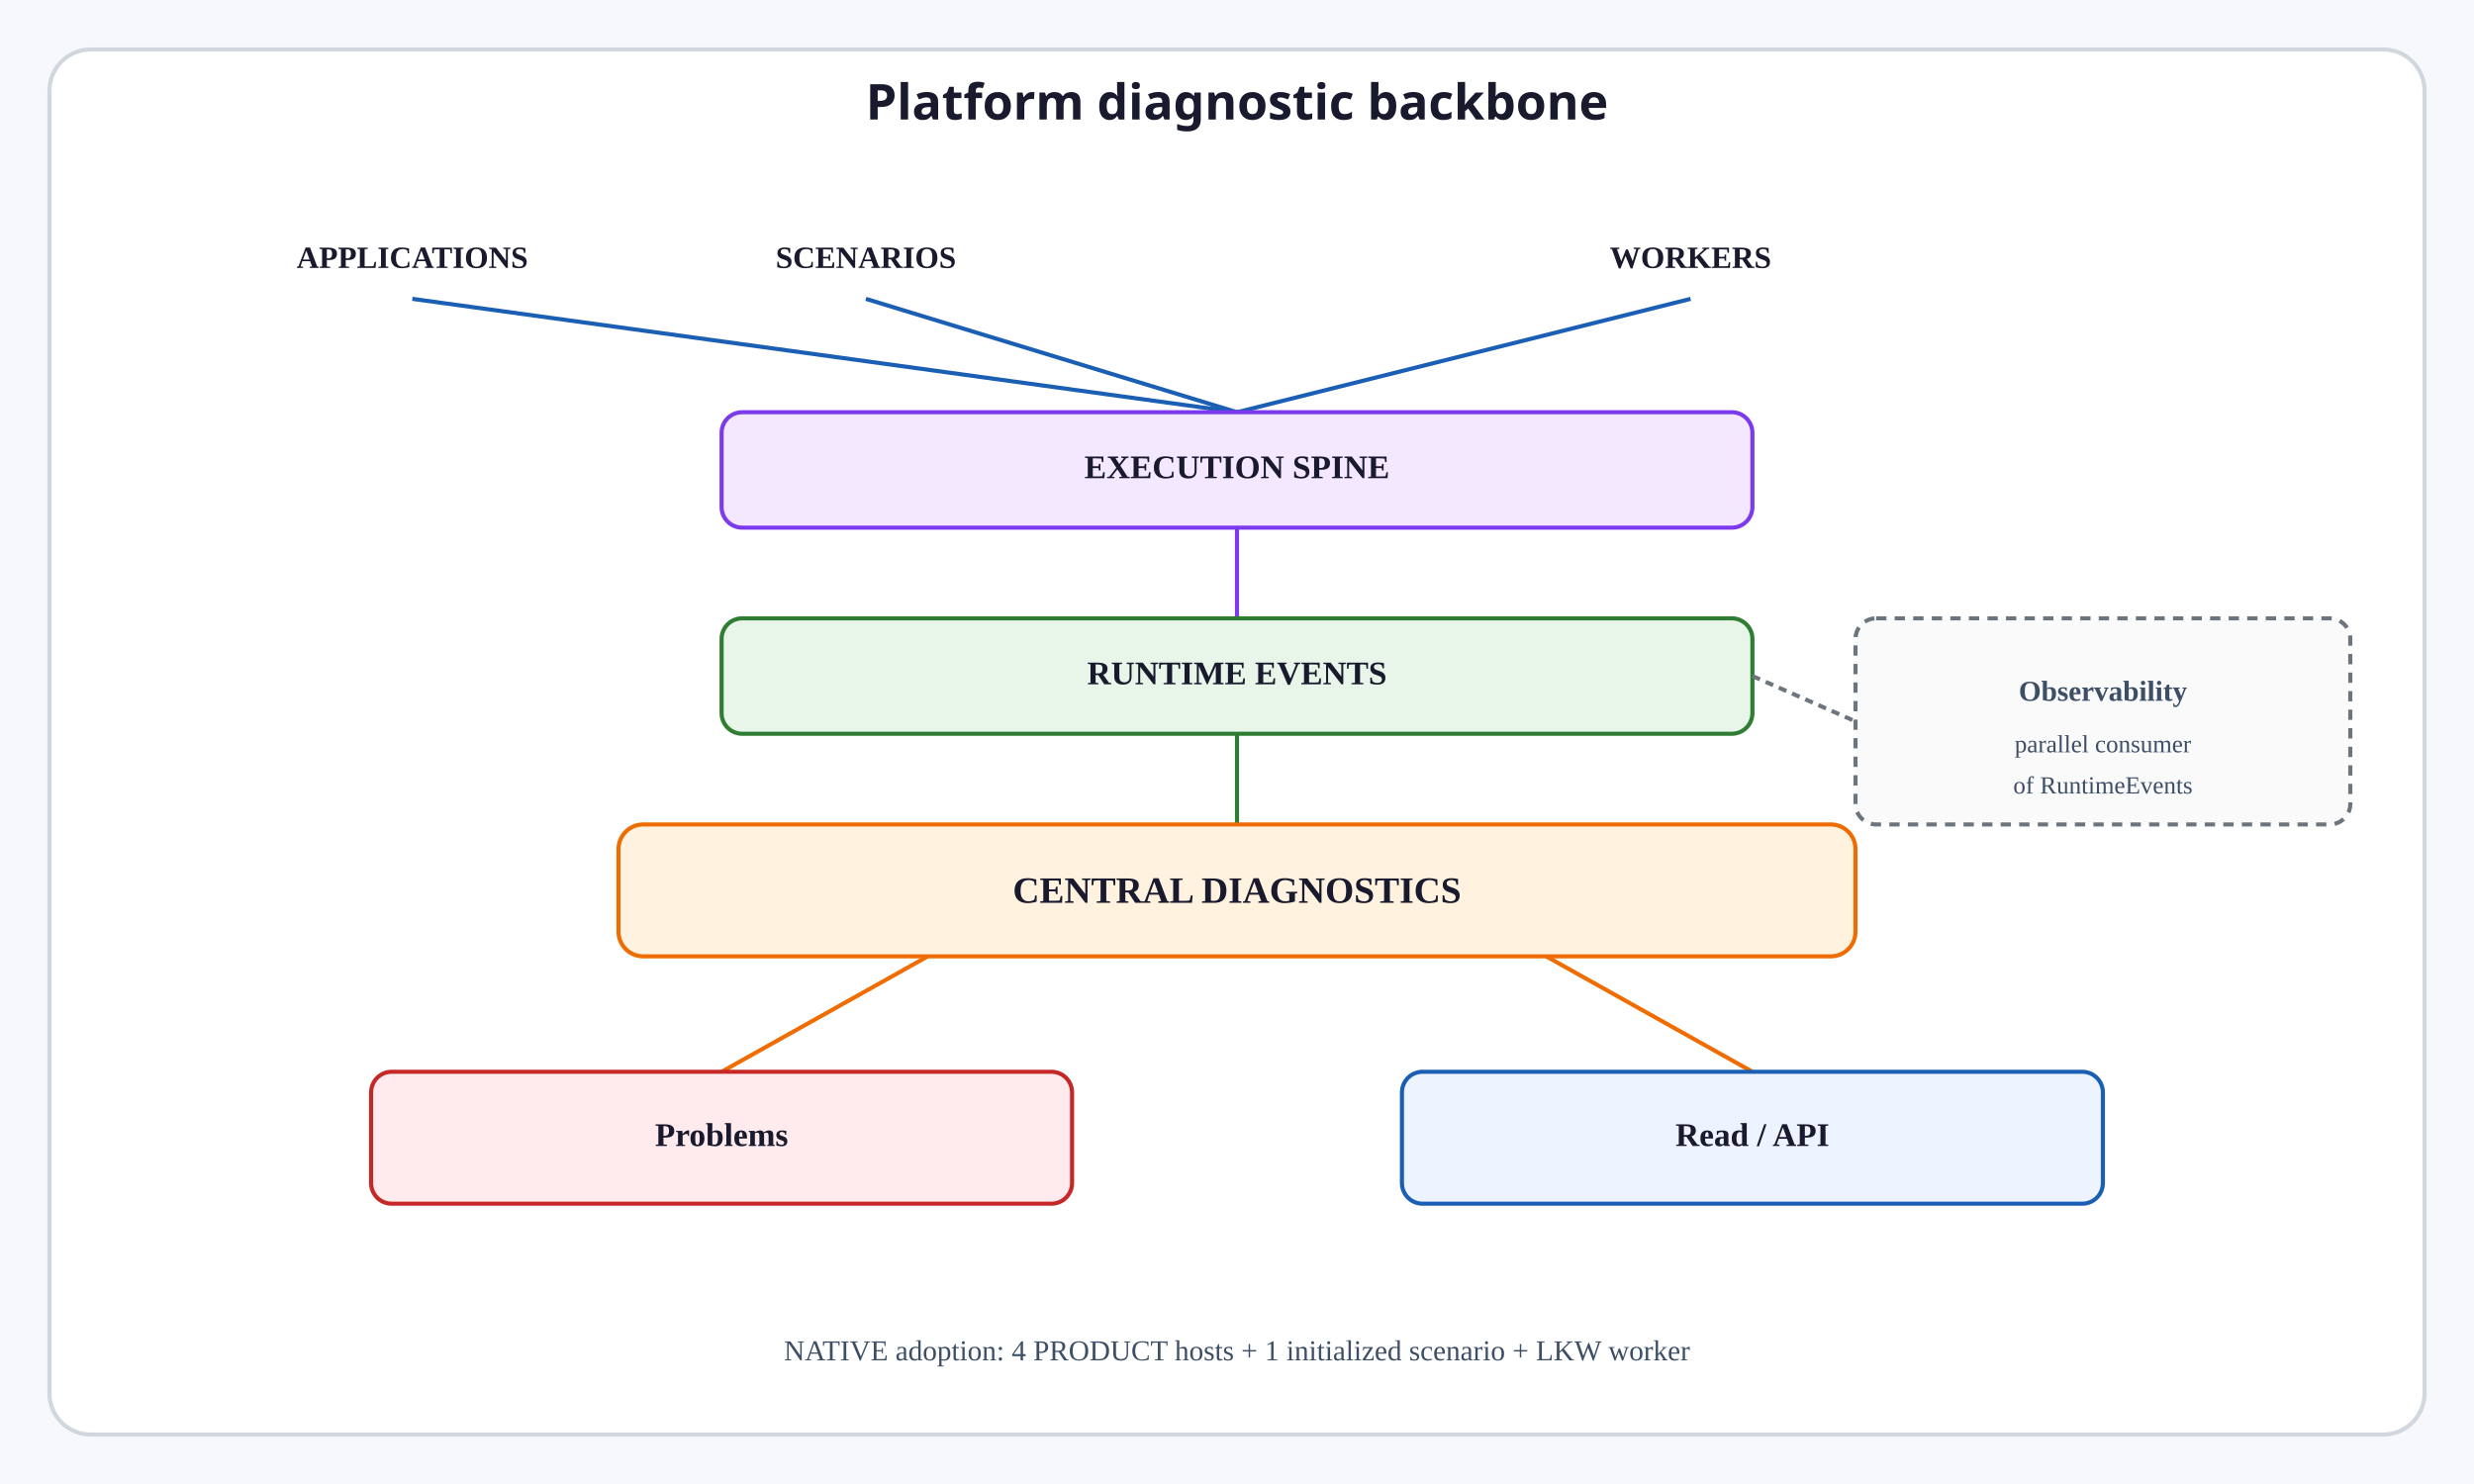
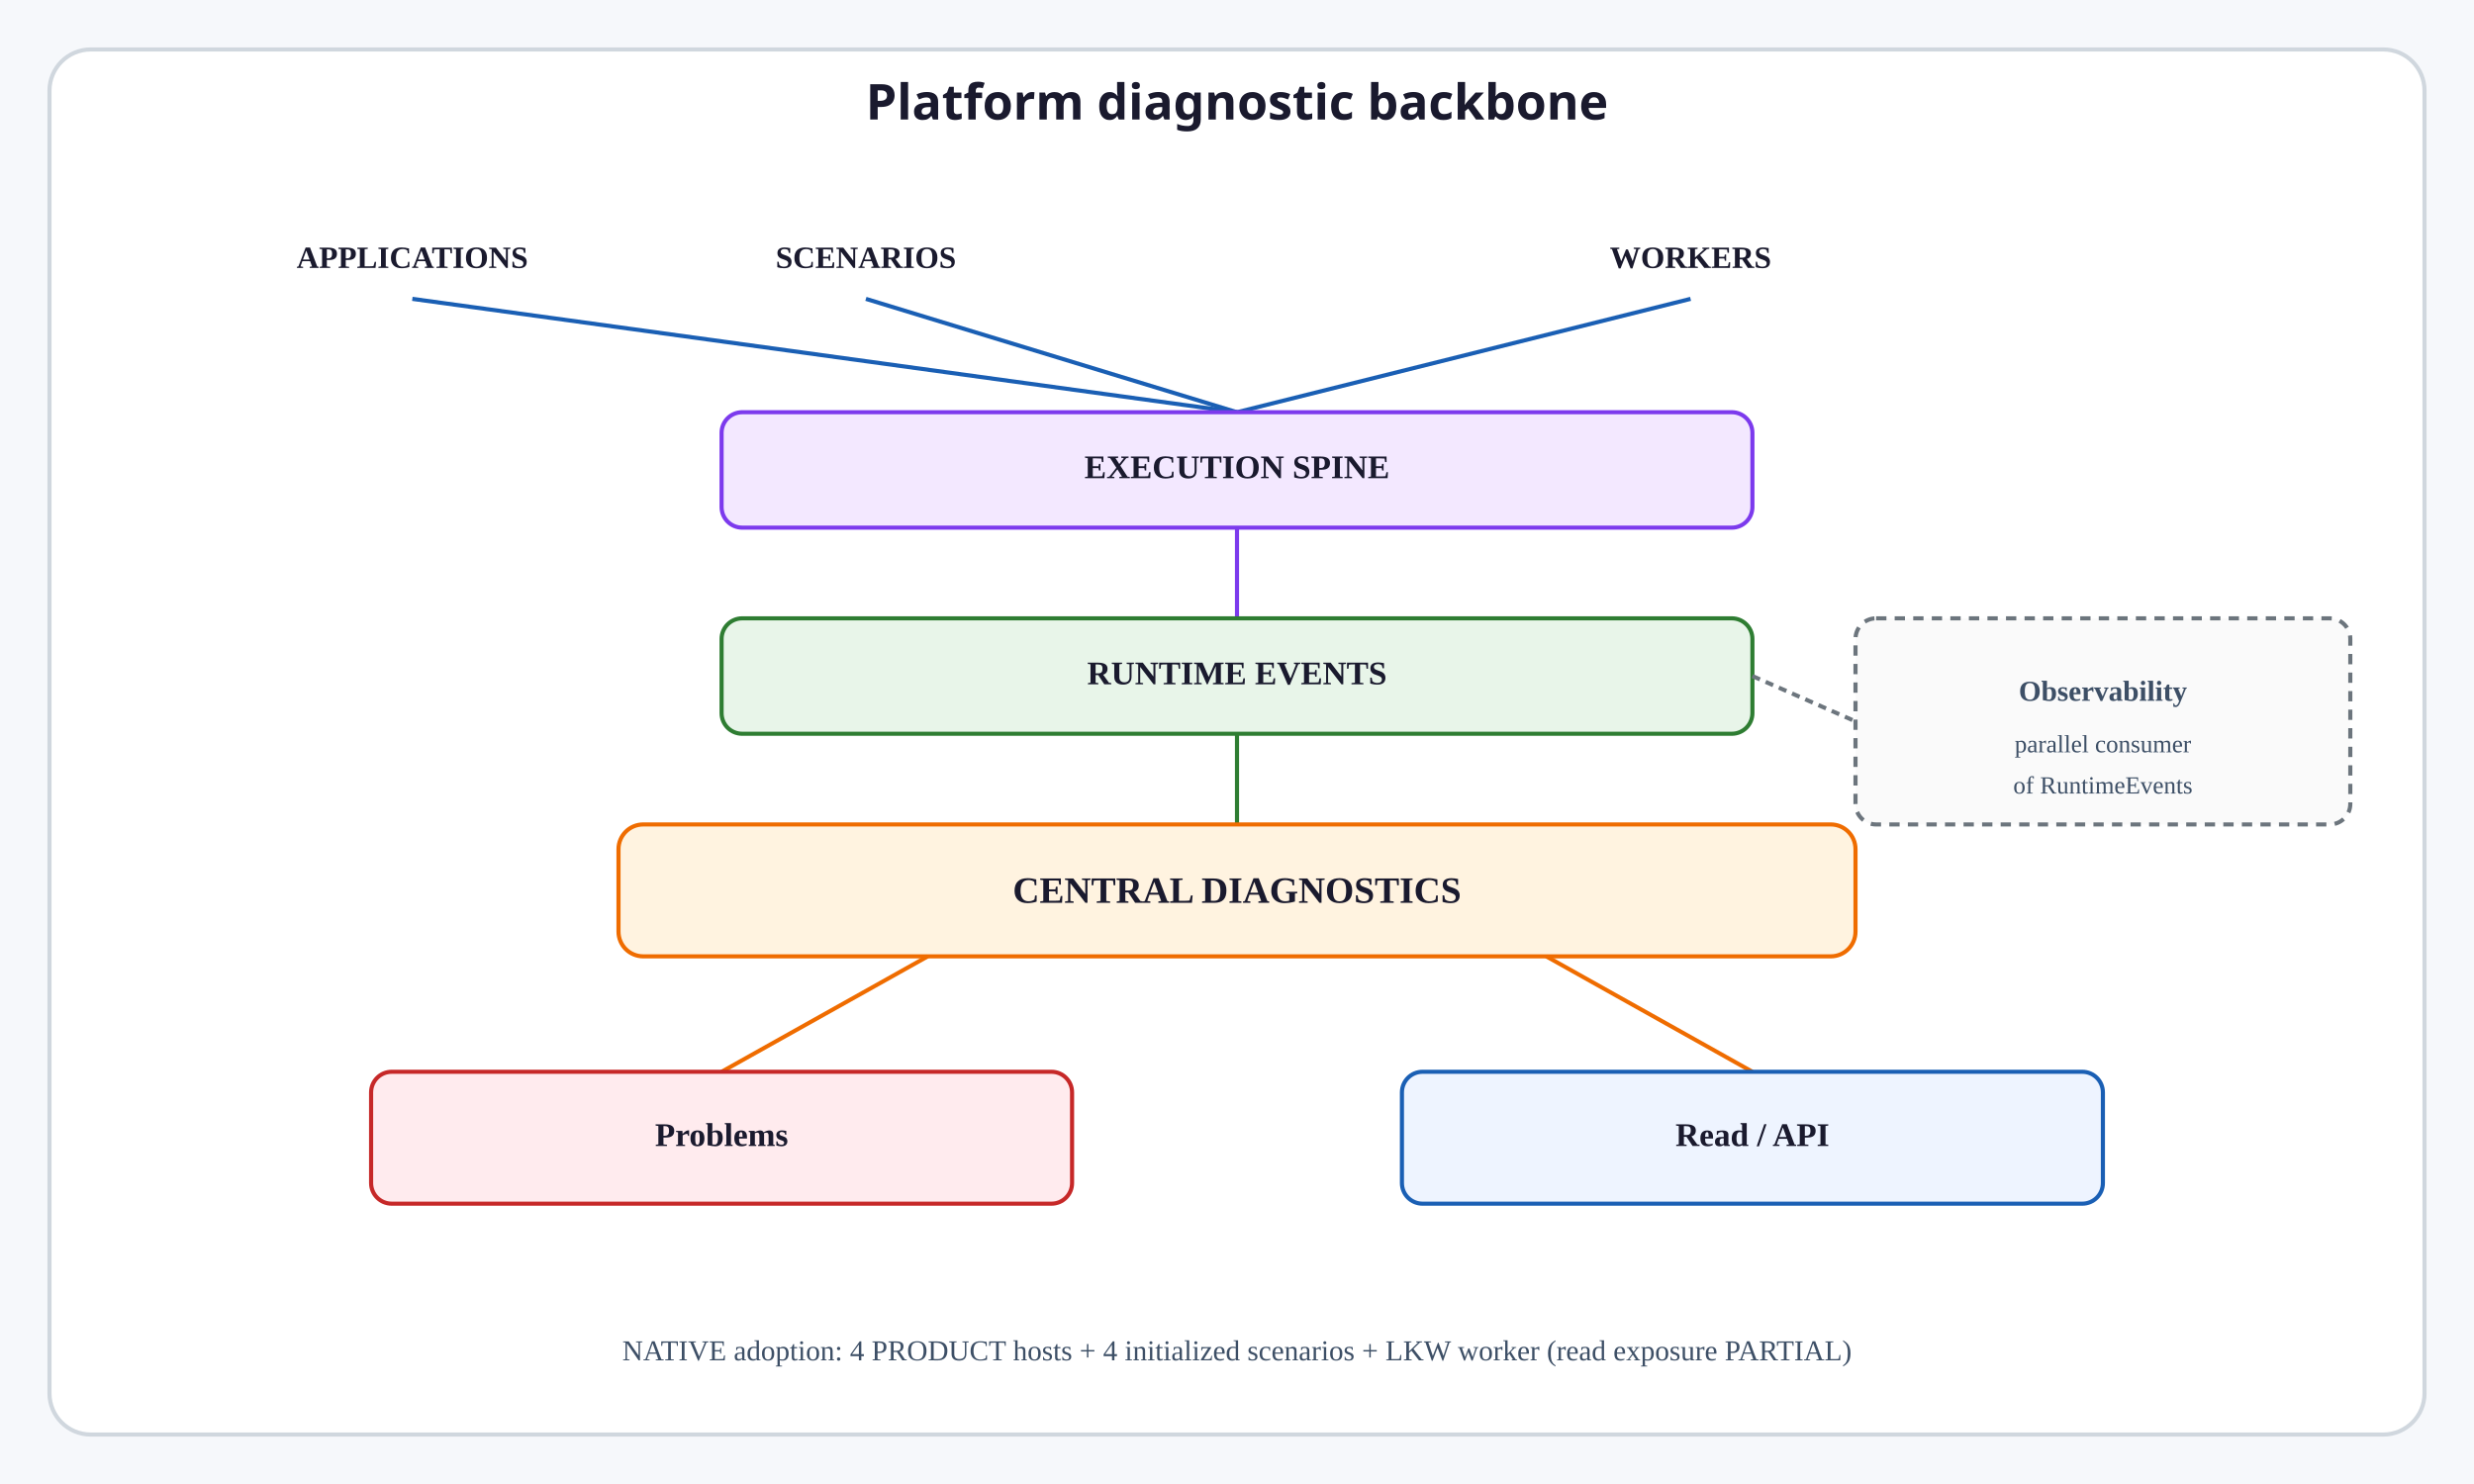
<svg xmlns="http://www.w3.org/2000/svg" viewBox="0 0 1200 720" role="img">
  <rect width="1200" height="720" fill="#f6f8fb" />
  <rect x="24" y="24" width="1152" height="672" rx="20" fill="#ffffff" stroke="#d0d7de" stroke-width="2" />
  <text x="600" y="58" text-anchor="middle" font-family="system-ui,Segoe UI,sans-serif" font-size="24" font-weight="700" fill="#1a1a2e">Platform diagnostic backbone</text>
  <text x="200" y="130" text-anchor="middle" font-size="15" font-weight="700" fill="#1a1a2e">APPLICATIONS</text>
  <text x="420" y="130" text-anchor="middle" font-size="15" font-weight="700" fill="#1a1a2e">SCENARIOS</text>
  <text x="820" y="130" text-anchor="middle" font-size="15" font-weight="700" fill="#1a1a2e">WORKERS</text>
  <line x1="200" y1="145" x2="600" y2="200" stroke="#1a5fb4" stroke-width="2" />
  <line x1="420" y1="145" x2="600" y2="200" stroke="#1a5fb4" stroke-width="2" />
  <line x1="820" y1="145" x2="600" y2="200" stroke="#1a5fb4" stroke-width="2" />
  <rect x="350" y="200" width="500" height="56" rx="10" fill="#f3e8ff" stroke="#7c3aed" stroke-width="2" />
  <text x="600" y="232" text-anchor="middle" font-size="16" font-weight="700" fill="#1a1a2e">EXECUTION SPINE</text>
  <line x1="600" y1="256" x2="600" y2="300" stroke="#7c3aed" stroke-width="2" />
  <rect x="350" y="300" width="500" height="56" rx="10" fill="#e8f5e9" stroke="#2e7d32" stroke-width="2" />
  <text x="600" y="332" text-anchor="middle" font-size="16" font-weight="700" fill="#1a1a2e">RUNTIME EVENTS</text>
  <line x1="600" y1="356" x2="600" y2="400" stroke="#2e7d32" stroke-width="2" />
  <rect x="300" y="400" width="600" height="64" rx="12" fill="#fff3e0" stroke="#ef6c00" stroke-width="2" />
  <text x="600" y="438" text-anchor="middle" font-size="18" font-weight="700" fill="#1a1a2e">CENTRAL DIAGNOSTICS</text>
  <line x1="450" y1="464" x2="350" y2="520" stroke="#ef6c00" stroke-width="2" />
  <line x1="750" y1="464" x2="850" y2="520" stroke="#ef6c00" stroke-width="2" />
  <rect x="180" y="520" width="340" height="64" rx="10" fill="#ffebee" stroke="#c62828" stroke-width="2" />
  <text x="350" y="556" text-anchor="middle" font-size="16" font-weight="700" fill="#1a1a2e">Problems</text>
  <rect x="680" y="520" width="340" height="64" rx="10" fill="#eef4ff" stroke="#1a5fb4" stroke-width="2" />
  <text x="850" y="556" text-anchor="middle" font-size="16" font-weight="700" fill="#1a1a2e">Read / API</text>
  <rect x="900" y="300" width="240" height="100" rx="10" fill="#fafafa" stroke="#6c757d" stroke-width="2" stroke-dasharray="5 4" />
  <text x="1020" y="340" text-anchor="middle" font-size="14" font-weight="700" fill="#3d4f66">Observability</text>
  <text x="1020" y="365" text-anchor="middle" font-size="12" fill="#3d4f66">parallel consumer</text>
  <text x="1020" y="385" text-anchor="middle" font-size="12" fill="#3d4f66">of RuntimeEvents</text>
  <line x1="850" y1="328" x2="900" y2="350" stroke="#6c757d" stroke-width="2" stroke-dasharray="4 3" />
-   <text x="600" y="660" text-anchor="middle" font-size="14" fill="#3d4f66">NATIVE adoption: 4 PRODUCT hosts + 1 initialized scenario + LKW worker</text>
+   <text x="600" y="660" text-anchor="middle" font-size="14" fill="#3d4f66">NATIVE adoption: 4 PRODUCT hosts + 4 initialized scenarios + LKW worker (read exposure PARTIAL)</text>
</svg>
